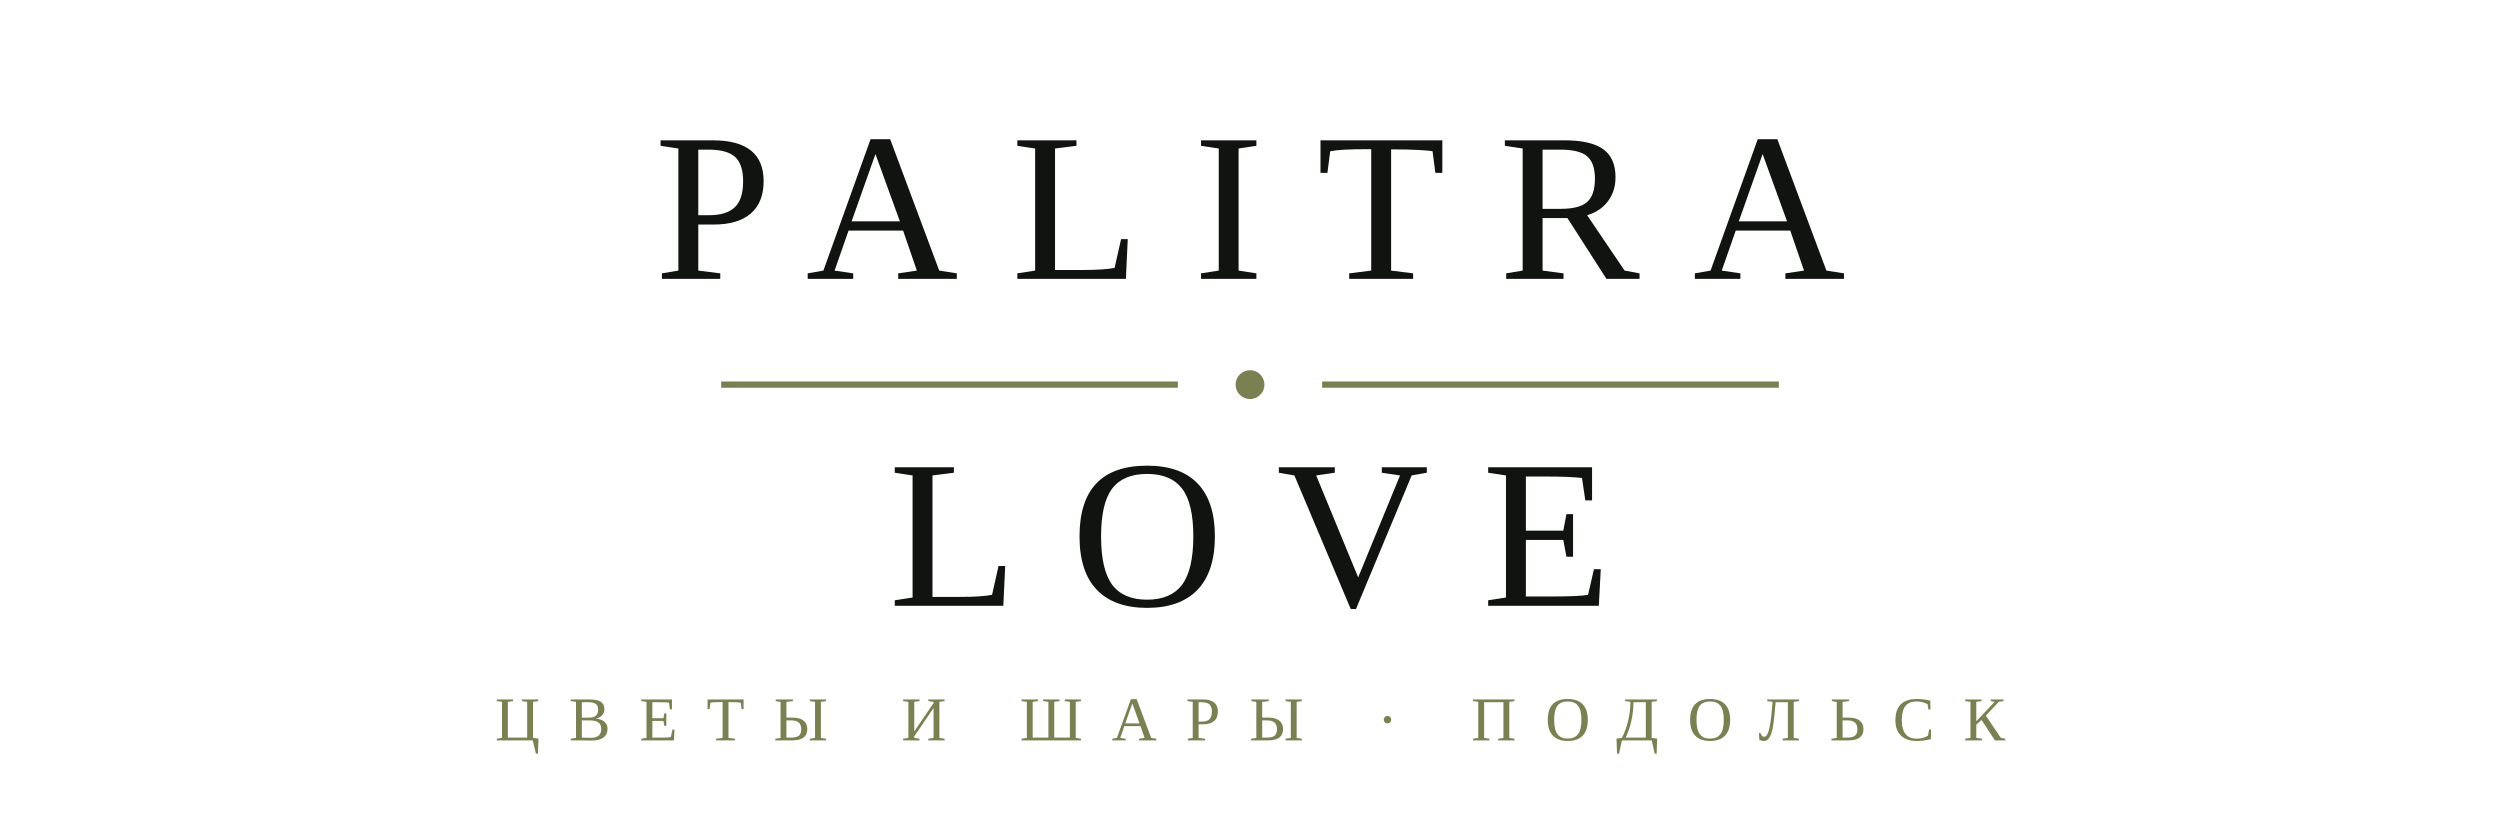
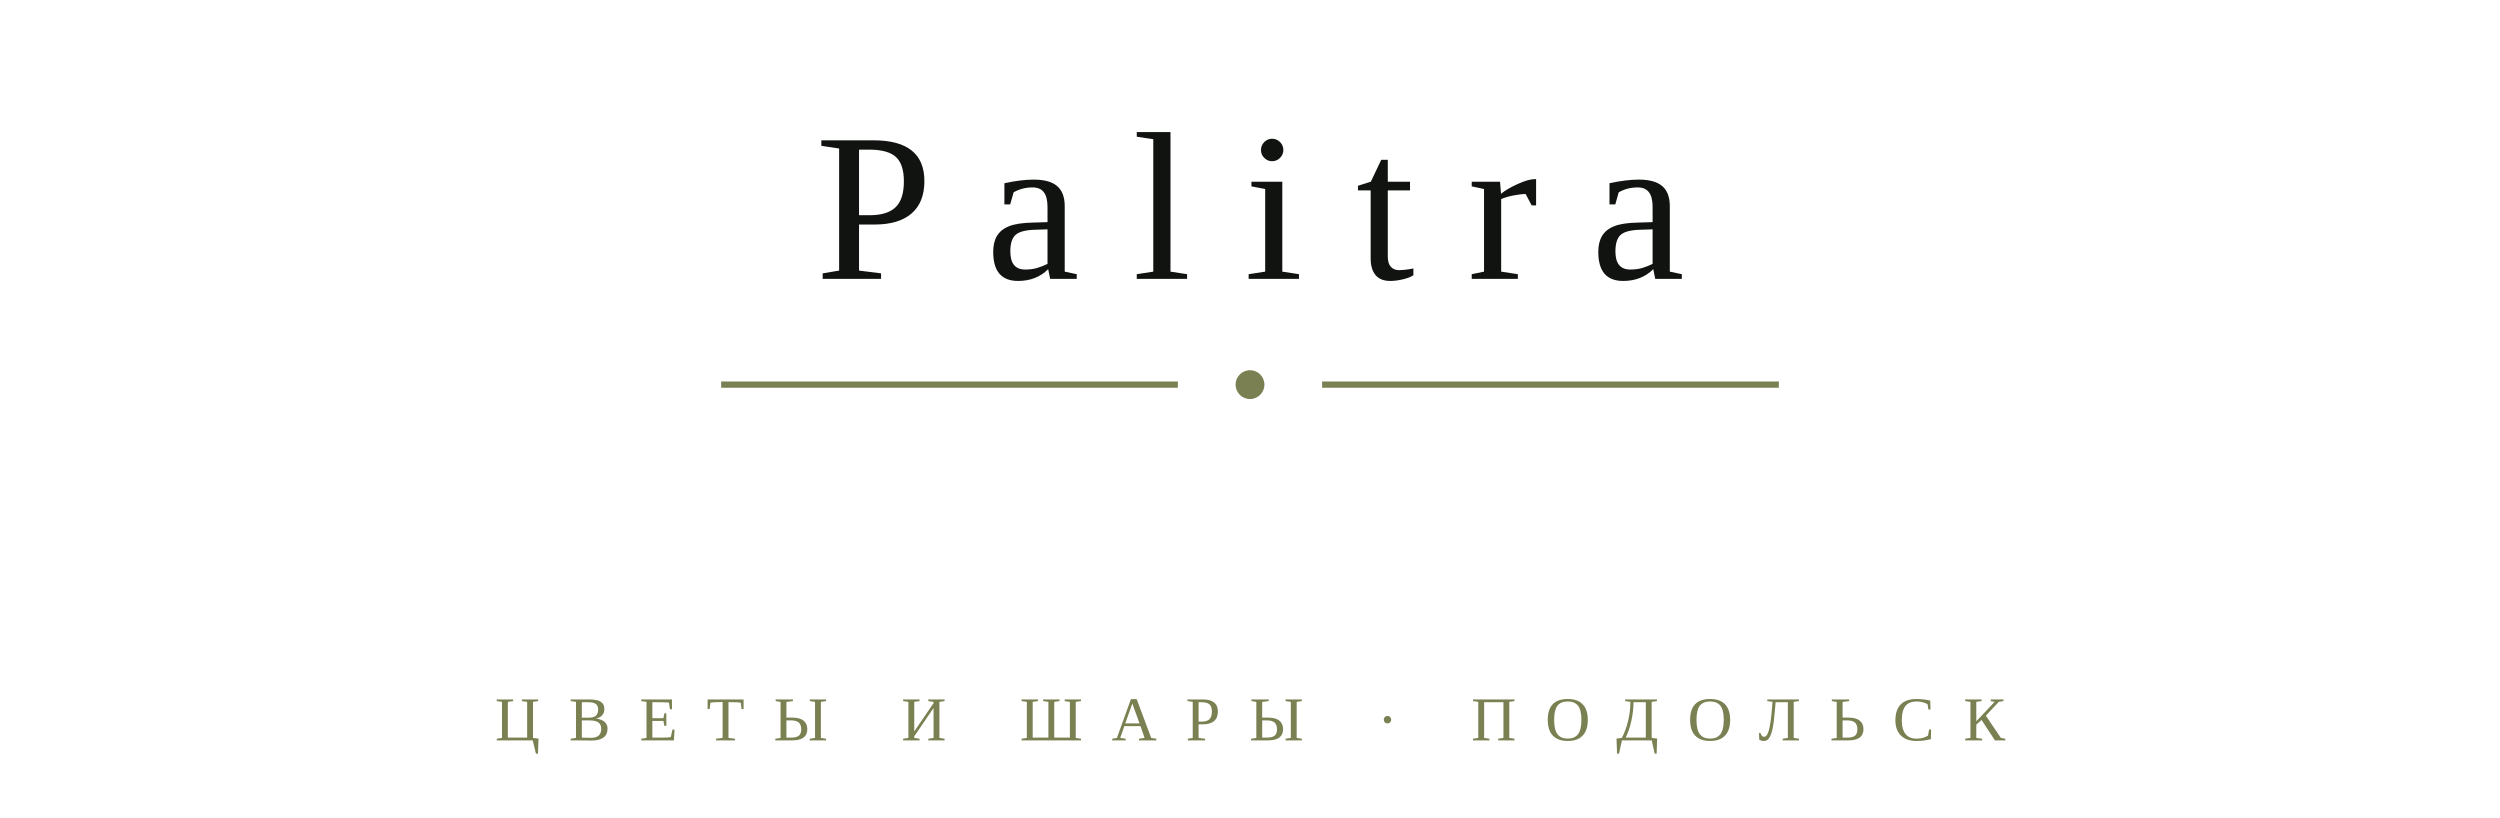
- <svg xmlns="http://www.w3.org/2000/svg" viewBox="0 0 520 170" width="520" height="170" role="img" aria-label="Palitra Love">
-   <text x="260" y="58" text-anchor="middle" fill="#101310" font-family="'Playfair Display','Times New Roman',Georgia,serif" font-size="44" letter-spacing="11">PALITRA</text>
+ <svg xmlns="http://www.w3.org/2000/svg" viewBox="0 0 520 170" width="520" height="170" role="img" aria-label="Palitra">
+   <text x="260" y="58" text-anchor="middle" fill="#101310" font-family="'Playfair Display','Times New Roman',Georgia,serif" font-size="44" letter-spacing="11">Palitra</text>
  <g stroke="#7a8051" stroke-width="1.3">
    <line x1="150" y1="80" x2="245" y2="80" />
    <line x1="275" y1="80" x2="370" y2="80" />
  </g>
  <circle cx="260" cy="80" r="3" fill="#7a8051" />
-   <text x="260" y="126" text-anchor="middle" fill="#101310" font-family="'Playfair Display','Times New Roman',Georgia,serif" font-size="44" letter-spacing="11">LOVE</text>
  <text x="260" y="154" text-anchor="middle" fill="#7a8051" font-family="Georgia,'Times New Roman',serif" font-size="13" letter-spacing="6">ЦВЕТЫ И ШАРЫ · ПОДОЛЬСК</text>
</svg>
